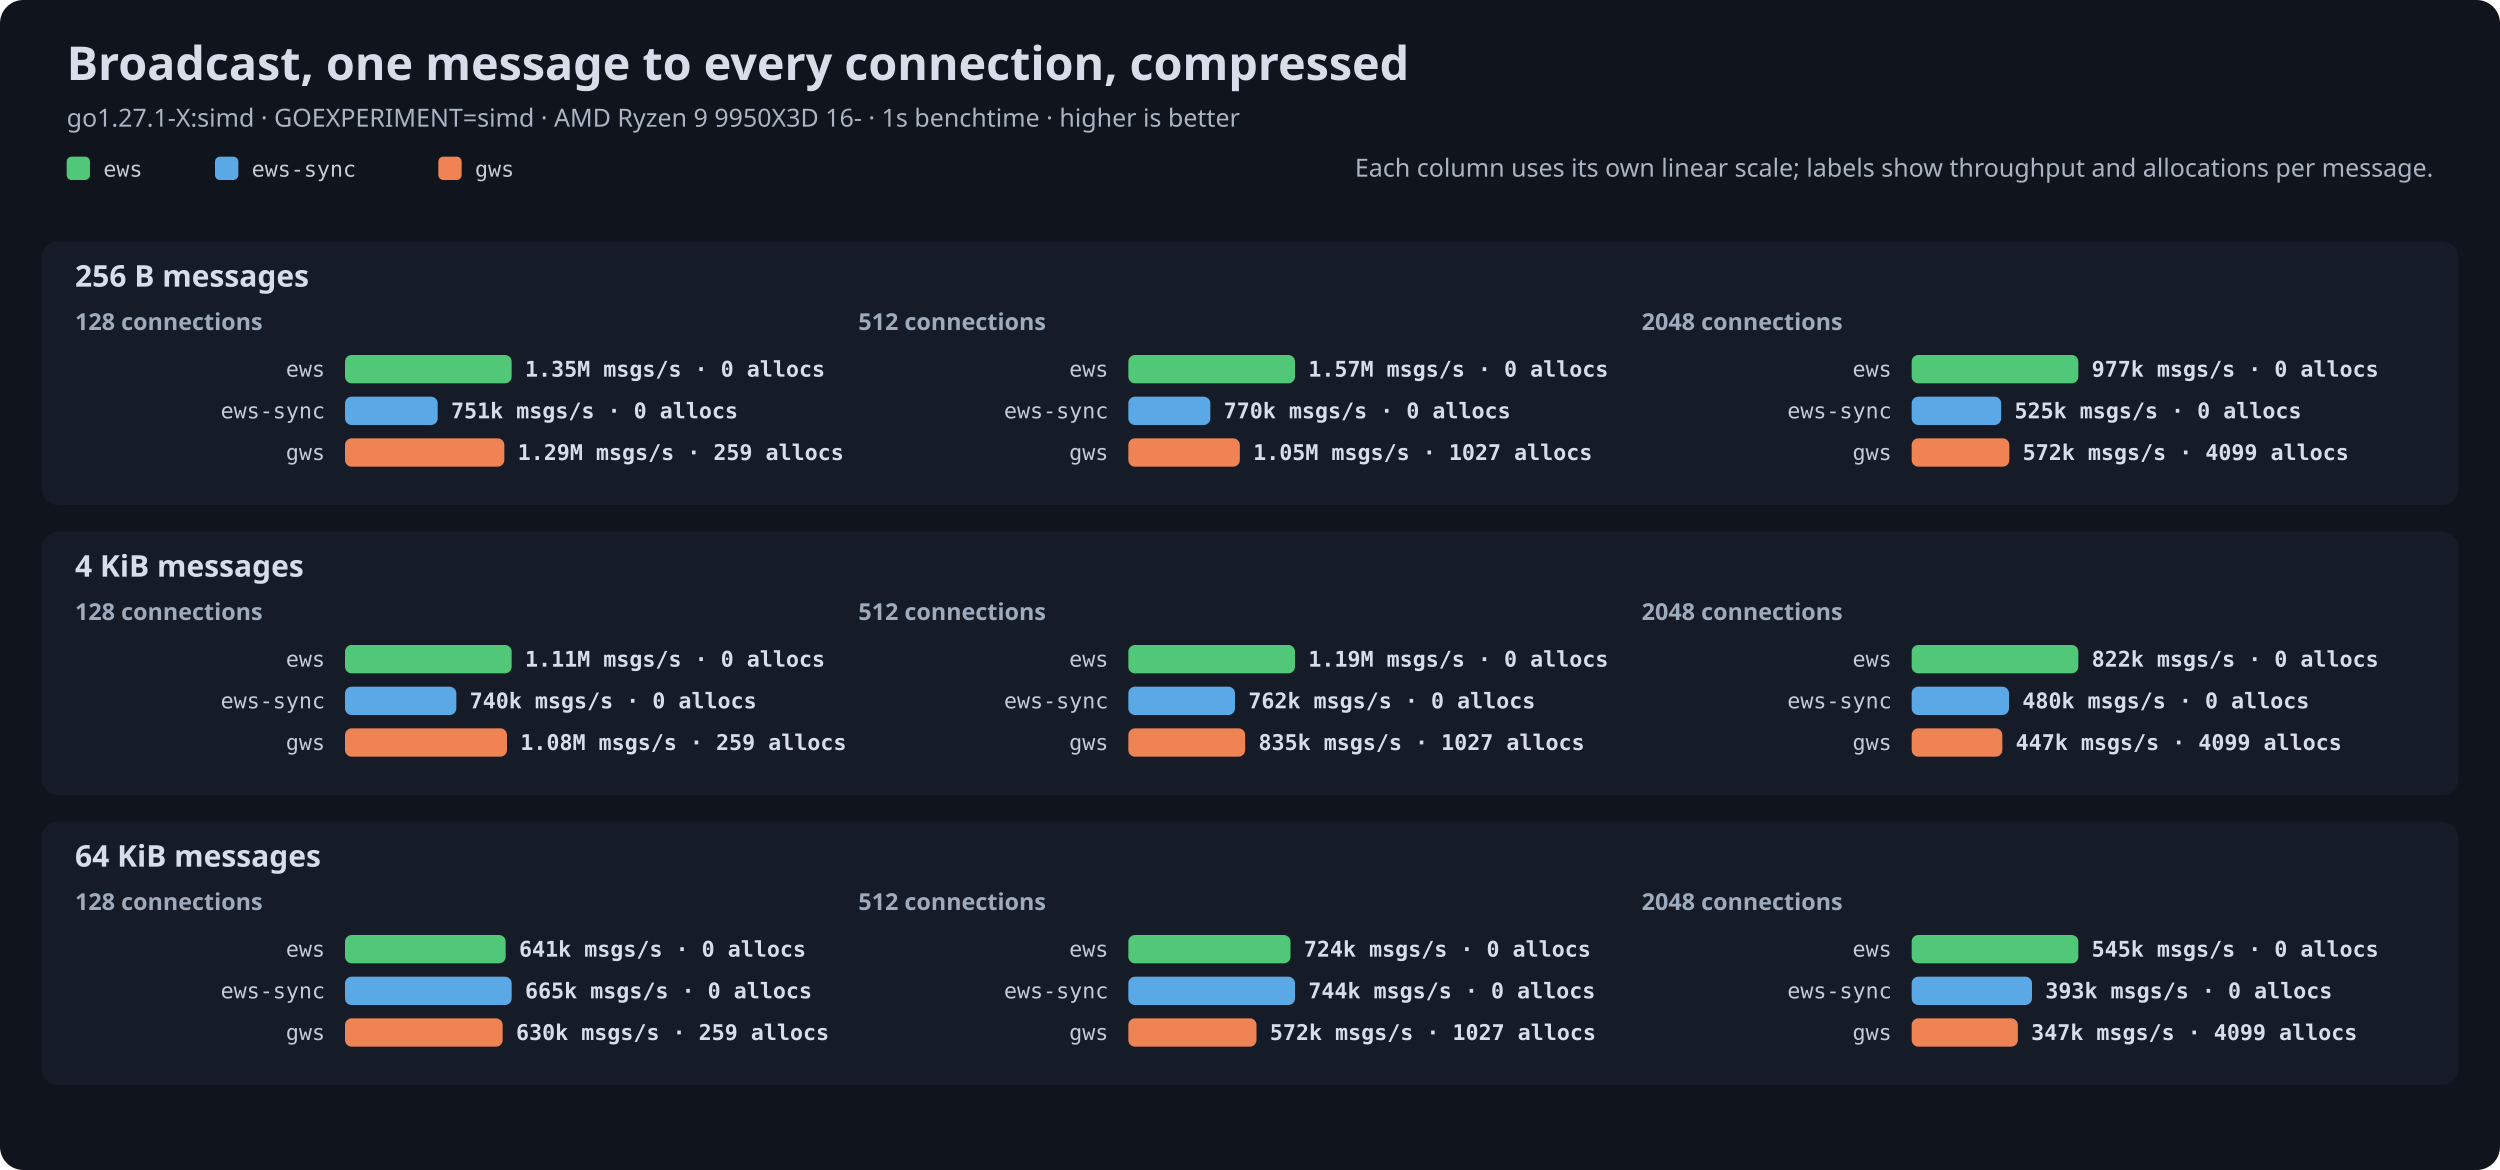
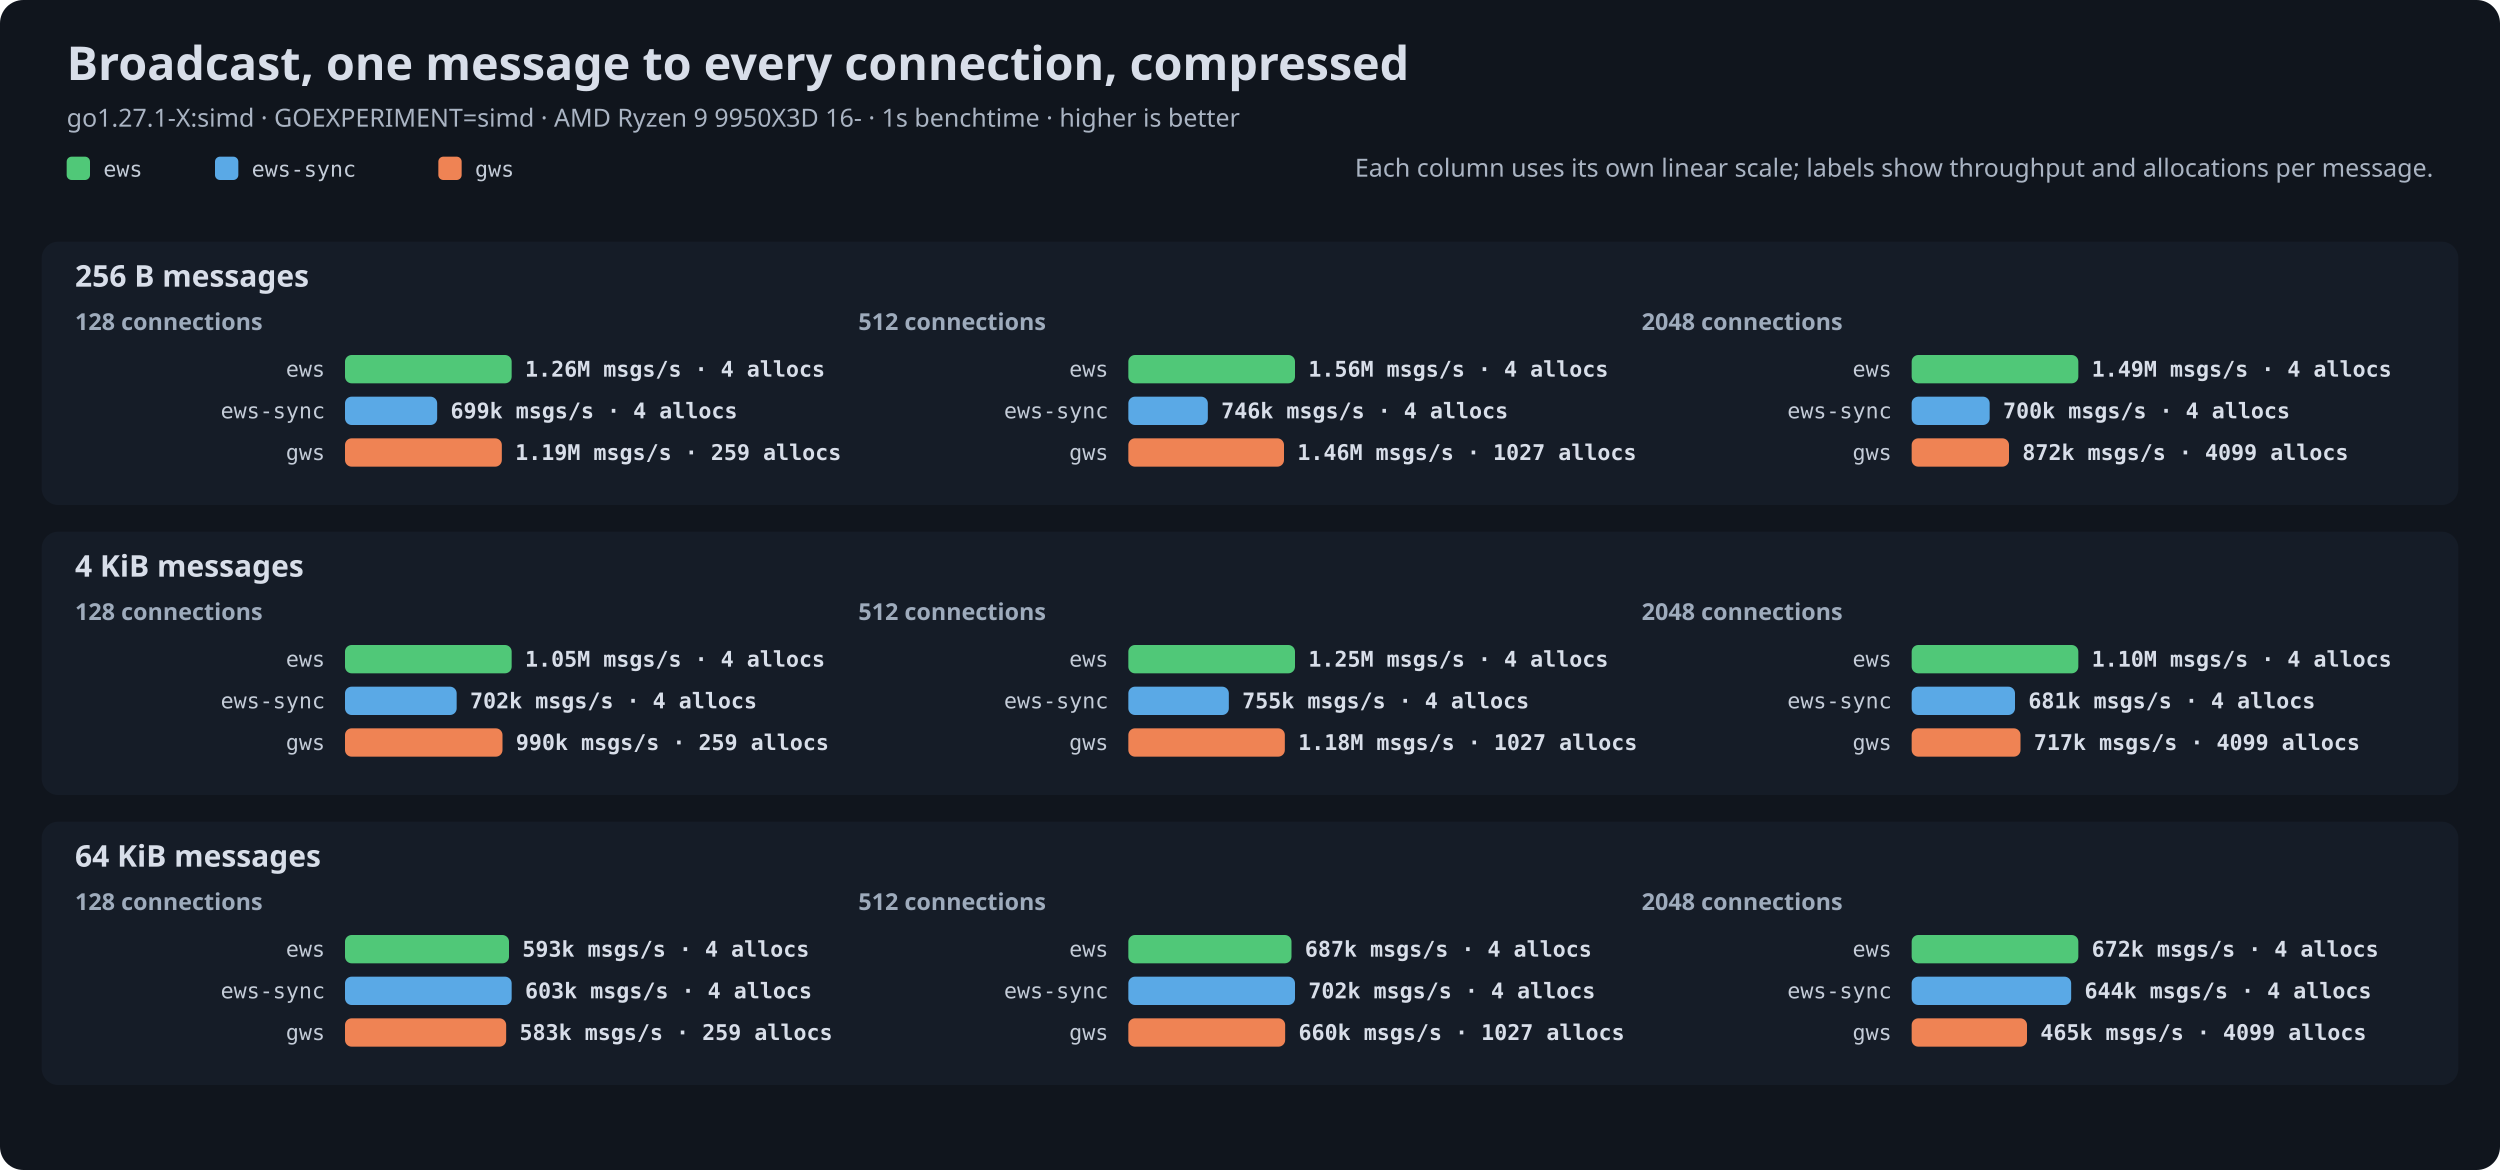
<svg xmlns="http://www.w3.org/2000/svg" width="1500" height="702" viewBox="0 0 1500 702" role="img" aria-labelledby="title desc">
  <style>text{font-family:ui-monospace,SFMono-Regular,Menlo,Consolas,monospace;fill:#d8dee9}.title{font-family:ui-sans-serif,system-ui,sans-serif;font-size:28px;font-weight:700}.subtitle{font-family:ui-sans-serif,system-ui,sans-serif;font-size:15px;fill:#aab4c3}.group{font-family:ui-sans-serif,system-ui,sans-serif;font-size:18px;font-weight:650}.contract{font-family:ui-sans-serif,system-ui,sans-serif;font-size:14px;font-weight:650;fill:#9eabbc}.series{font-size:13px;fill:#c4ccd8}.value{font-size:13px;font-weight:650}.panel{fill:#151c27}</style>
  <rect width="1500" height="702" rx="14" fill="#10151d" />
  <text class="title" x="40" y="48">Broadcast, one message to every connection, compressed</text>
  <text class="subtitle" x="40" y="76">go1.27.1-X:simd · GOEXPERIMENT=simd · AMD Ryzen 9 9950X3D 16- · 1s benchtime · higher is better</text>
  <rect x="40" y="94" width="14" height="14" rx="3" fill="#50c878" />
  <text class="series" x="62" y="106">ews</text>
  <rect x="129" y="94" width="14" height="14" rx="3" fill="#5aa9e6" />
  <text class="series" x="151" y="106">ews-sync</text>
  <rect x="263" y="94" width="14" height="14" rx="3" fill="#ef8354" />
  <text class="series" x="285" y="106">gws</text>
  <text class="subtitle" x="1460" y="106" text-anchor="end">Each column uses its own linear scale; labels show throughput and allocations per message.</text>
  <g transform="translate(0,145)">
    <rect class="panel" x="25" y="0" width="1450" height="158" rx="10" />
    <text class="group" x="45" y="27">256 B messages</text>
    <text class="contract" x="45" y="53">128 connections</text>
    <text class="series" x="195" y="81" text-anchor="end">ews</text>
    <rect x="207" y="68" width="100.0" height="17" rx="4" fill="#50c878" />
-     <text class="value" x="315.0" y="81">1.35M msgs/s · 0 allocs</text>
+     <text class="value" x="315.0" y="81">1.26M msgs/s · 4 allocs</text>
    <text class="series" x="195" y="106" text-anchor="end">ews-sync</text>
-     <rect x="207" y="93" width="55.6" height="17" rx="4" fill="#5aa9e6" />
-     <text class="value" x="270.6" y="106">751k msgs/s · 0 allocs</text>
+     <rect x="207" y="93" width="55.3" height="17" rx="4" fill="#5aa9e6" />
+     <text class="value" x="270.3" y="106">699k msgs/s · 4 allocs</text>
    <text class="series" x="195" y="131" text-anchor="end">gws</text>
-     <rect x="207" y="118" width="95.6" height="17" rx="4" fill="#ef8354" />
-     <text class="value" x="310.6" y="131">1.29M msgs/s · 259 allocs</text>
+     <rect x="207" y="118" width="94.1" height="17" rx="4" fill="#ef8354" />
+     <text class="value" x="309.1" y="131">1.19M msgs/s · 259 allocs</text>
    <text class="contract" x="515" y="53">512 connections</text>
    <text class="series" x="665" y="81" text-anchor="end">ews</text>
    <rect x="677" y="68" width="100.0" height="17" rx="4" fill="#50c878" />
-     <text class="value" x="785.0" y="81">1.57M msgs/s · 0 allocs</text>
+     <text class="value" x="785.0" y="81">1.56M msgs/s · 4 allocs</text>
    <text class="series" x="665" y="106" text-anchor="end">ews-sync</text>
-     <rect x="677" y="93" width="49.2" height="17" rx="4" fill="#5aa9e6" />
-     <text class="value" x="734.2" y="106">770k msgs/s · 0 allocs</text>
+     <rect x="677" y="93" width="47.7" height="17" rx="4" fill="#5aa9e6" />
+     <text class="value" x="732.7" y="106">746k msgs/s · 4 allocs</text>
    <text class="series" x="665" y="131" text-anchor="end">gws</text>
-     <rect x="677" y="118" width="66.9" height="17" rx="4" fill="#ef8354" />
-     <text class="value" x="751.9" y="131">1.05M msgs/s · 1027 allocs</text>
+     <rect x="677" y="118" width="93.4" height="17" rx="4" fill="#ef8354" />
+     <text class="value" x="778.4" y="131">1.46M msgs/s · 1027 allocs</text>
    <text class="contract" x="985" y="53">2048 connections</text>
    <text class="series" x="1135" y="81" text-anchor="end">ews</text>
    <rect x="1147" y="68" width="100.0" height="17" rx="4" fill="#50c878" />
-     <text class="value" x="1255.0" y="81">977k msgs/s · 0 allocs</text>
+     <text class="value" x="1255.0" y="81">1.49M msgs/s · 4 allocs</text>
    <text class="series" x="1135" y="106" text-anchor="end">ews-sync</text>
-     <rect x="1147" y="93" width="53.7" height="17" rx="4" fill="#5aa9e6" />
-     <text class="value" x="1208.7" y="106">525k msgs/s · 0 allocs</text>
+     <rect x="1147" y="93" width="46.8" height="17" rx="4" fill="#5aa9e6" />
+     <text class="value" x="1201.8" y="106">700k msgs/s · 4 allocs</text>
    <text class="series" x="1135" y="131" text-anchor="end">gws</text>
-     <rect x="1147" y="118" width="58.6" height="17" rx="4" fill="#ef8354" />
-     <text class="value" x="1213.6" y="131">572k msgs/s · 4099 allocs</text>
+     <rect x="1147" y="118" width="58.4" height="17" rx="4" fill="#ef8354" />
+     <text class="value" x="1213.4" y="131">872k msgs/s · 4099 allocs</text>
  </g>
  <g transform="translate(0,319)">
    <rect class="panel" x="25" y="0" width="1450" height="158" rx="10" />
    <text class="group" x="45" y="27">4 KiB messages</text>
    <text class="contract" x="45" y="53">128 connections</text>
    <text class="series" x="195" y="81" text-anchor="end">ews</text>
    <rect x="207" y="68" width="100.0" height="17" rx="4" fill="#50c878" />
-     <text class="value" x="315.0" y="81">1.11M msgs/s · 0 allocs</text>
+     <text class="value" x="315.0" y="81">1.05M msgs/s · 4 allocs</text>
    <text class="series" x="195" y="106" text-anchor="end">ews-sync</text>
-     <rect x="207" y="93" width="66.8" height="17" rx="4" fill="#5aa9e6" />
-     <text class="value" x="281.8" y="106">740k msgs/s · 0 allocs</text>
+     <rect x="207" y="93" width="67.0" height="17" rx="4" fill="#5aa9e6" />
+     <text class="value" x="282.0" y="106">702k msgs/s · 4 allocs</text>
    <text class="series" x="195" y="131" text-anchor="end">gws</text>
-     <rect x="207" y="118" width="97.2" height="17" rx="4" fill="#ef8354" />
-     <text class="value" x="312.2" y="131">1.08M msgs/s · 259 allocs</text>
+     <rect x="207" y="118" width="94.5" height="17" rx="4" fill="#ef8354" />
+     <text class="value" x="309.5" y="131">990k msgs/s · 259 allocs</text>
    <text class="contract" x="515" y="53">512 connections</text>
    <text class="series" x="665" y="81" text-anchor="end">ews</text>
    <rect x="677" y="68" width="100.0" height="17" rx="4" fill="#50c878" />
-     <text class="value" x="785.0" y="81">1.19M msgs/s · 0 allocs</text>
+     <text class="value" x="785.0" y="81">1.25M msgs/s · 4 allocs</text>
    <text class="series" x="665" y="106" text-anchor="end">ews-sync</text>
-     <rect x="677" y="93" width="64.0" height="17" rx="4" fill="#5aa9e6" />
-     <text class="value" x="749.0" y="106">762k msgs/s · 0 allocs</text>
+     <rect x="677" y="93" width="60.3" height="17" rx="4" fill="#5aa9e6" />
+     <text class="value" x="745.3" y="106">755k msgs/s · 4 allocs</text>
    <text class="series" x="665" y="131" text-anchor="end">gws</text>
-     <rect x="677" y="118" width="70.1" height="17" rx="4" fill="#ef8354" />
-     <text class="value" x="755.1" y="131">835k msgs/s · 1027 allocs</text>
+     <rect x="677" y="118" width="93.9" height="17" rx="4" fill="#ef8354" />
+     <text class="value" x="778.9" y="131">1.18M msgs/s · 1027 allocs</text>
    <text class="contract" x="985" y="53">2048 connections</text>
    <text class="series" x="1135" y="81" text-anchor="end">ews</text>
    <rect x="1147" y="68" width="100.0" height="17" rx="4" fill="#50c878" />
-     <text class="value" x="1255.0" y="81">822k msgs/s · 0 allocs</text>
+     <text class="value" x="1255.0" y="81">1.10M msgs/s · 4 allocs</text>
    <text class="series" x="1135" y="106" text-anchor="end">ews-sync</text>
-     <rect x="1147" y="93" width="58.4" height="17" rx="4" fill="#5aa9e6" />
-     <text class="value" x="1213.4" y="106">480k msgs/s · 0 allocs</text>
+     <rect x="1147" y="93" width="62.0" height="17" rx="4" fill="#5aa9e6" />
+     <text class="value" x="1217.0" y="106">681k msgs/s · 4 allocs</text>
    <text class="series" x="1135" y="131" text-anchor="end">gws</text>
-     <rect x="1147" y="118" width="54.4" height="17" rx="4" fill="#ef8354" />
-     <text class="value" x="1209.4" y="131">447k msgs/s · 4099 allocs</text>
+     <rect x="1147" y="118" width="65.3" height="17" rx="4" fill="#ef8354" />
+     <text class="value" x="1220.3" y="131">717k msgs/s · 4099 allocs</text>
  </g>
  <g transform="translate(0,493)">
    <rect class="panel" x="25" y="0" width="1450" height="158" rx="10" />
    <text class="group" x="45" y="27">64 KiB messages</text>
    <text class="contract" x="45" y="53">128 connections</text>
    <text class="series" x="195" y="81" text-anchor="end">ews</text>
-     <rect x="207" y="68" width="96.4" height="17" rx="4" fill="#50c878" />
-     <text class="value" x="311.4" y="81">641k msgs/s · 0 allocs</text>
+     <rect x="207" y="68" width="98.4" height="17" rx="4" fill="#50c878" />
+     <text class="value" x="313.4" y="81">593k msgs/s · 4 allocs</text>
    <text class="series" x="195" y="106" text-anchor="end">ews-sync</text>
    <rect x="207" y="93" width="100.0" height="17" rx="4" fill="#5aa9e6" />
-     <text class="value" x="315.0" y="106">665k msgs/s · 0 allocs</text>
+     <text class="value" x="315.0" y="106">603k msgs/s · 4 allocs</text>
    <text class="series" x="195" y="131" text-anchor="end">gws</text>
-     <rect x="207" y="118" width="94.6" height="17" rx="4" fill="#ef8354" />
-     <text class="value" x="309.6" y="131">630k msgs/s · 259 allocs</text>
+     <rect x="207" y="118" width="96.7" height="17" rx="4" fill="#ef8354" />
+     <text class="value" x="311.7" y="131">583k msgs/s · 259 allocs</text>
    <text class="contract" x="515" y="53">512 connections</text>
    <text class="series" x="665" y="81" text-anchor="end">ews</text>
-     <rect x="677" y="68" width="97.3" height="17" rx="4" fill="#50c878" />
-     <text class="value" x="782.3" y="81">724k msgs/s · 0 allocs</text>
+     <rect x="677" y="68" width="97.9" height="17" rx="4" fill="#50c878" />
+     <text class="value" x="782.9" y="81">687k msgs/s · 4 allocs</text>
    <text class="series" x="665" y="106" text-anchor="end">ews-sync</text>
    <rect x="677" y="93" width="100.0" height="17" rx="4" fill="#5aa9e6" />
-     <text class="value" x="785.0" y="106">744k msgs/s · 0 allocs</text>
+     <text class="value" x="785.0" y="106">702k msgs/s · 4 allocs</text>
    <text class="series" x="665" y="131" text-anchor="end">gws</text>
-     <rect x="677" y="118" width="76.9" height="17" rx="4" fill="#ef8354" />
-     <text class="value" x="761.9" y="131">572k msgs/s · 1027 allocs</text>
+     <rect x="677" y="118" width="94.1" height="17" rx="4" fill="#ef8354" />
+     <text class="value" x="779.1" y="131">660k msgs/s · 1027 allocs</text>
    <text class="contract" x="985" y="53">2048 connections</text>
    <text class="series" x="1135" y="81" text-anchor="end">ews</text>
    <rect x="1147" y="68" width="100.0" height="17" rx="4" fill="#50c878" />
-     <text class="value" x="1255.0" y="81">545k msgs/s · 0 allocs</text>
+     <text class="value" x="1255.0" y="81">672k msgs/s · 4 allocs</text>
    <text class="series" x="1135" y="106" text-anchor="end">ews-sync</text>
-     <rect x="1147" y="93" width="72.2" height="17" rx="4" fill="#5aa9e6" />
-     <text class="value" x="1227.2" y="106">393k msgs/s · 0 allocs</text>
+     <rect x="1147" y="93" width="95.7" height="17" rx="4" fill="#5aa9e6" />
+     <text class="value" x="1250.7" y="106">644k msgs/s · 4 allocs</text>
    <text class="series" x="1135" y="131" text-anchor="end">gws</text>
-     <rect x="1147" y="118" width="63.7" height="17" rx="4" fill="#ef8354" />
-     <text class="value" x="1218.7" y="131">347k msgs/s · 4099 allocs</text>
+     <rect x="1147" y="118" width="69.2" height="17" rx="4" fill="#ef8354" />
+     <text class="value" x="1224.2" y="131">465k msgs/s · 4099 allocs</text>
  </g>
</svg>
